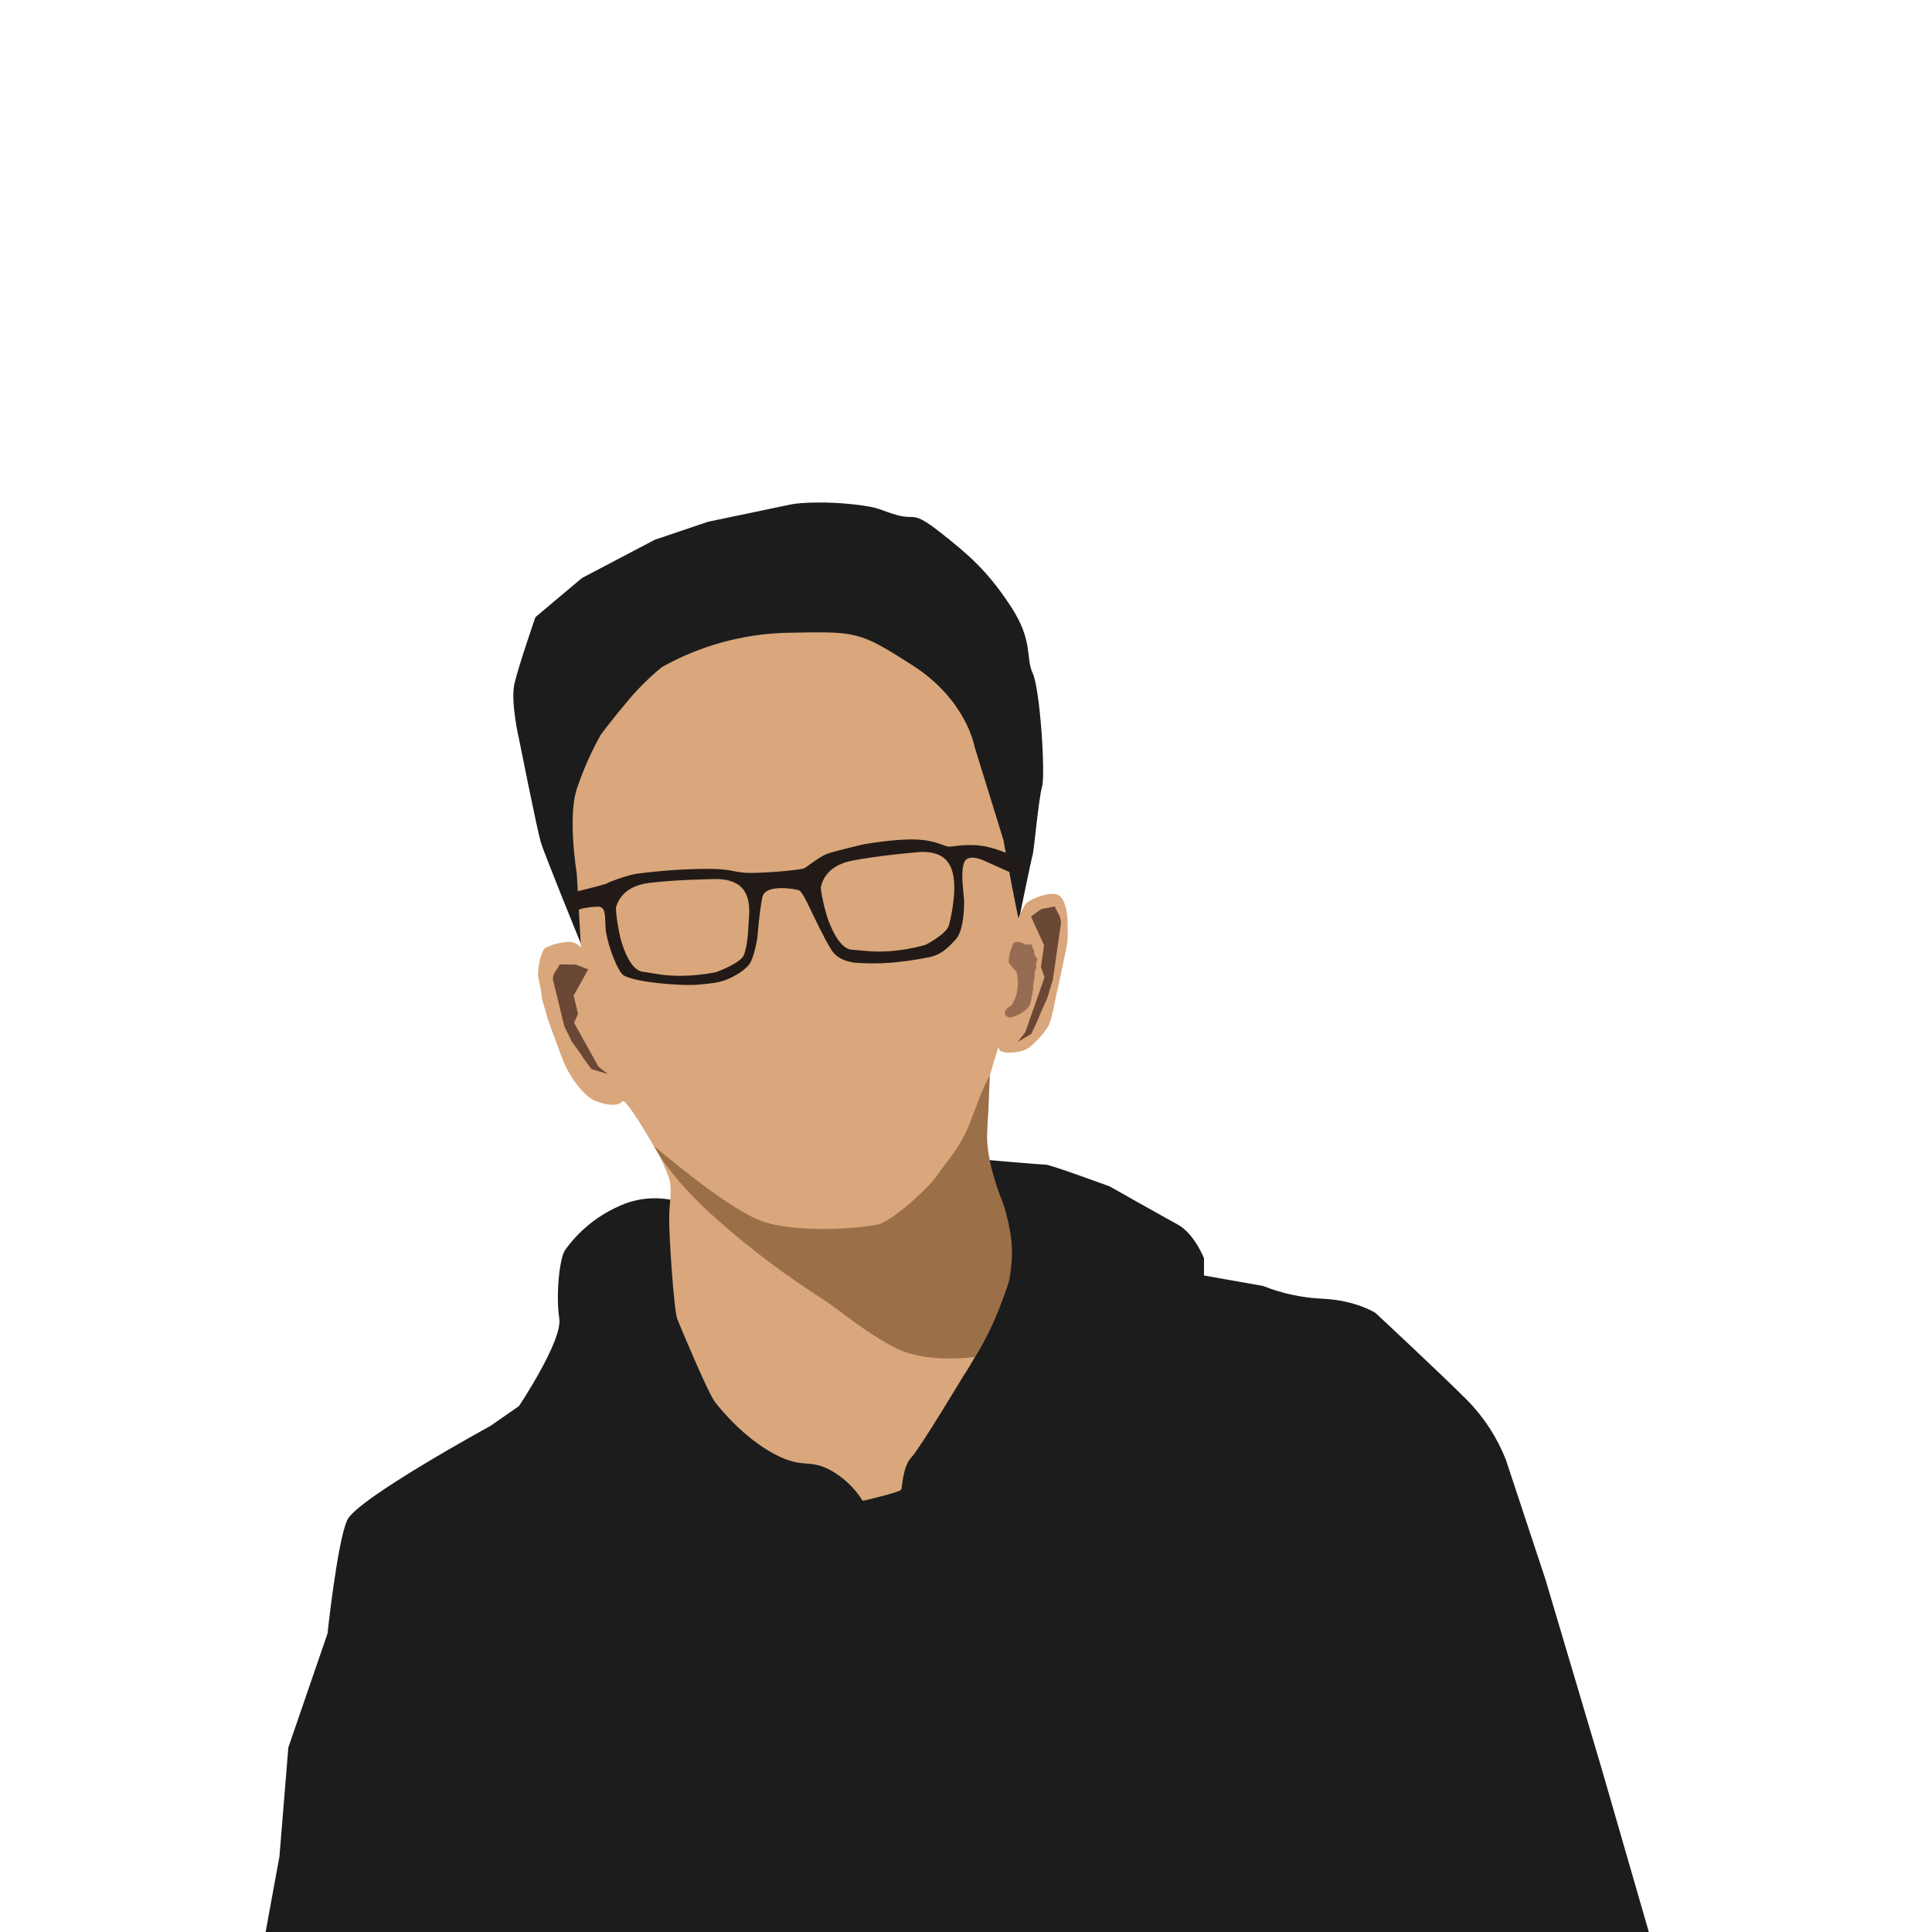
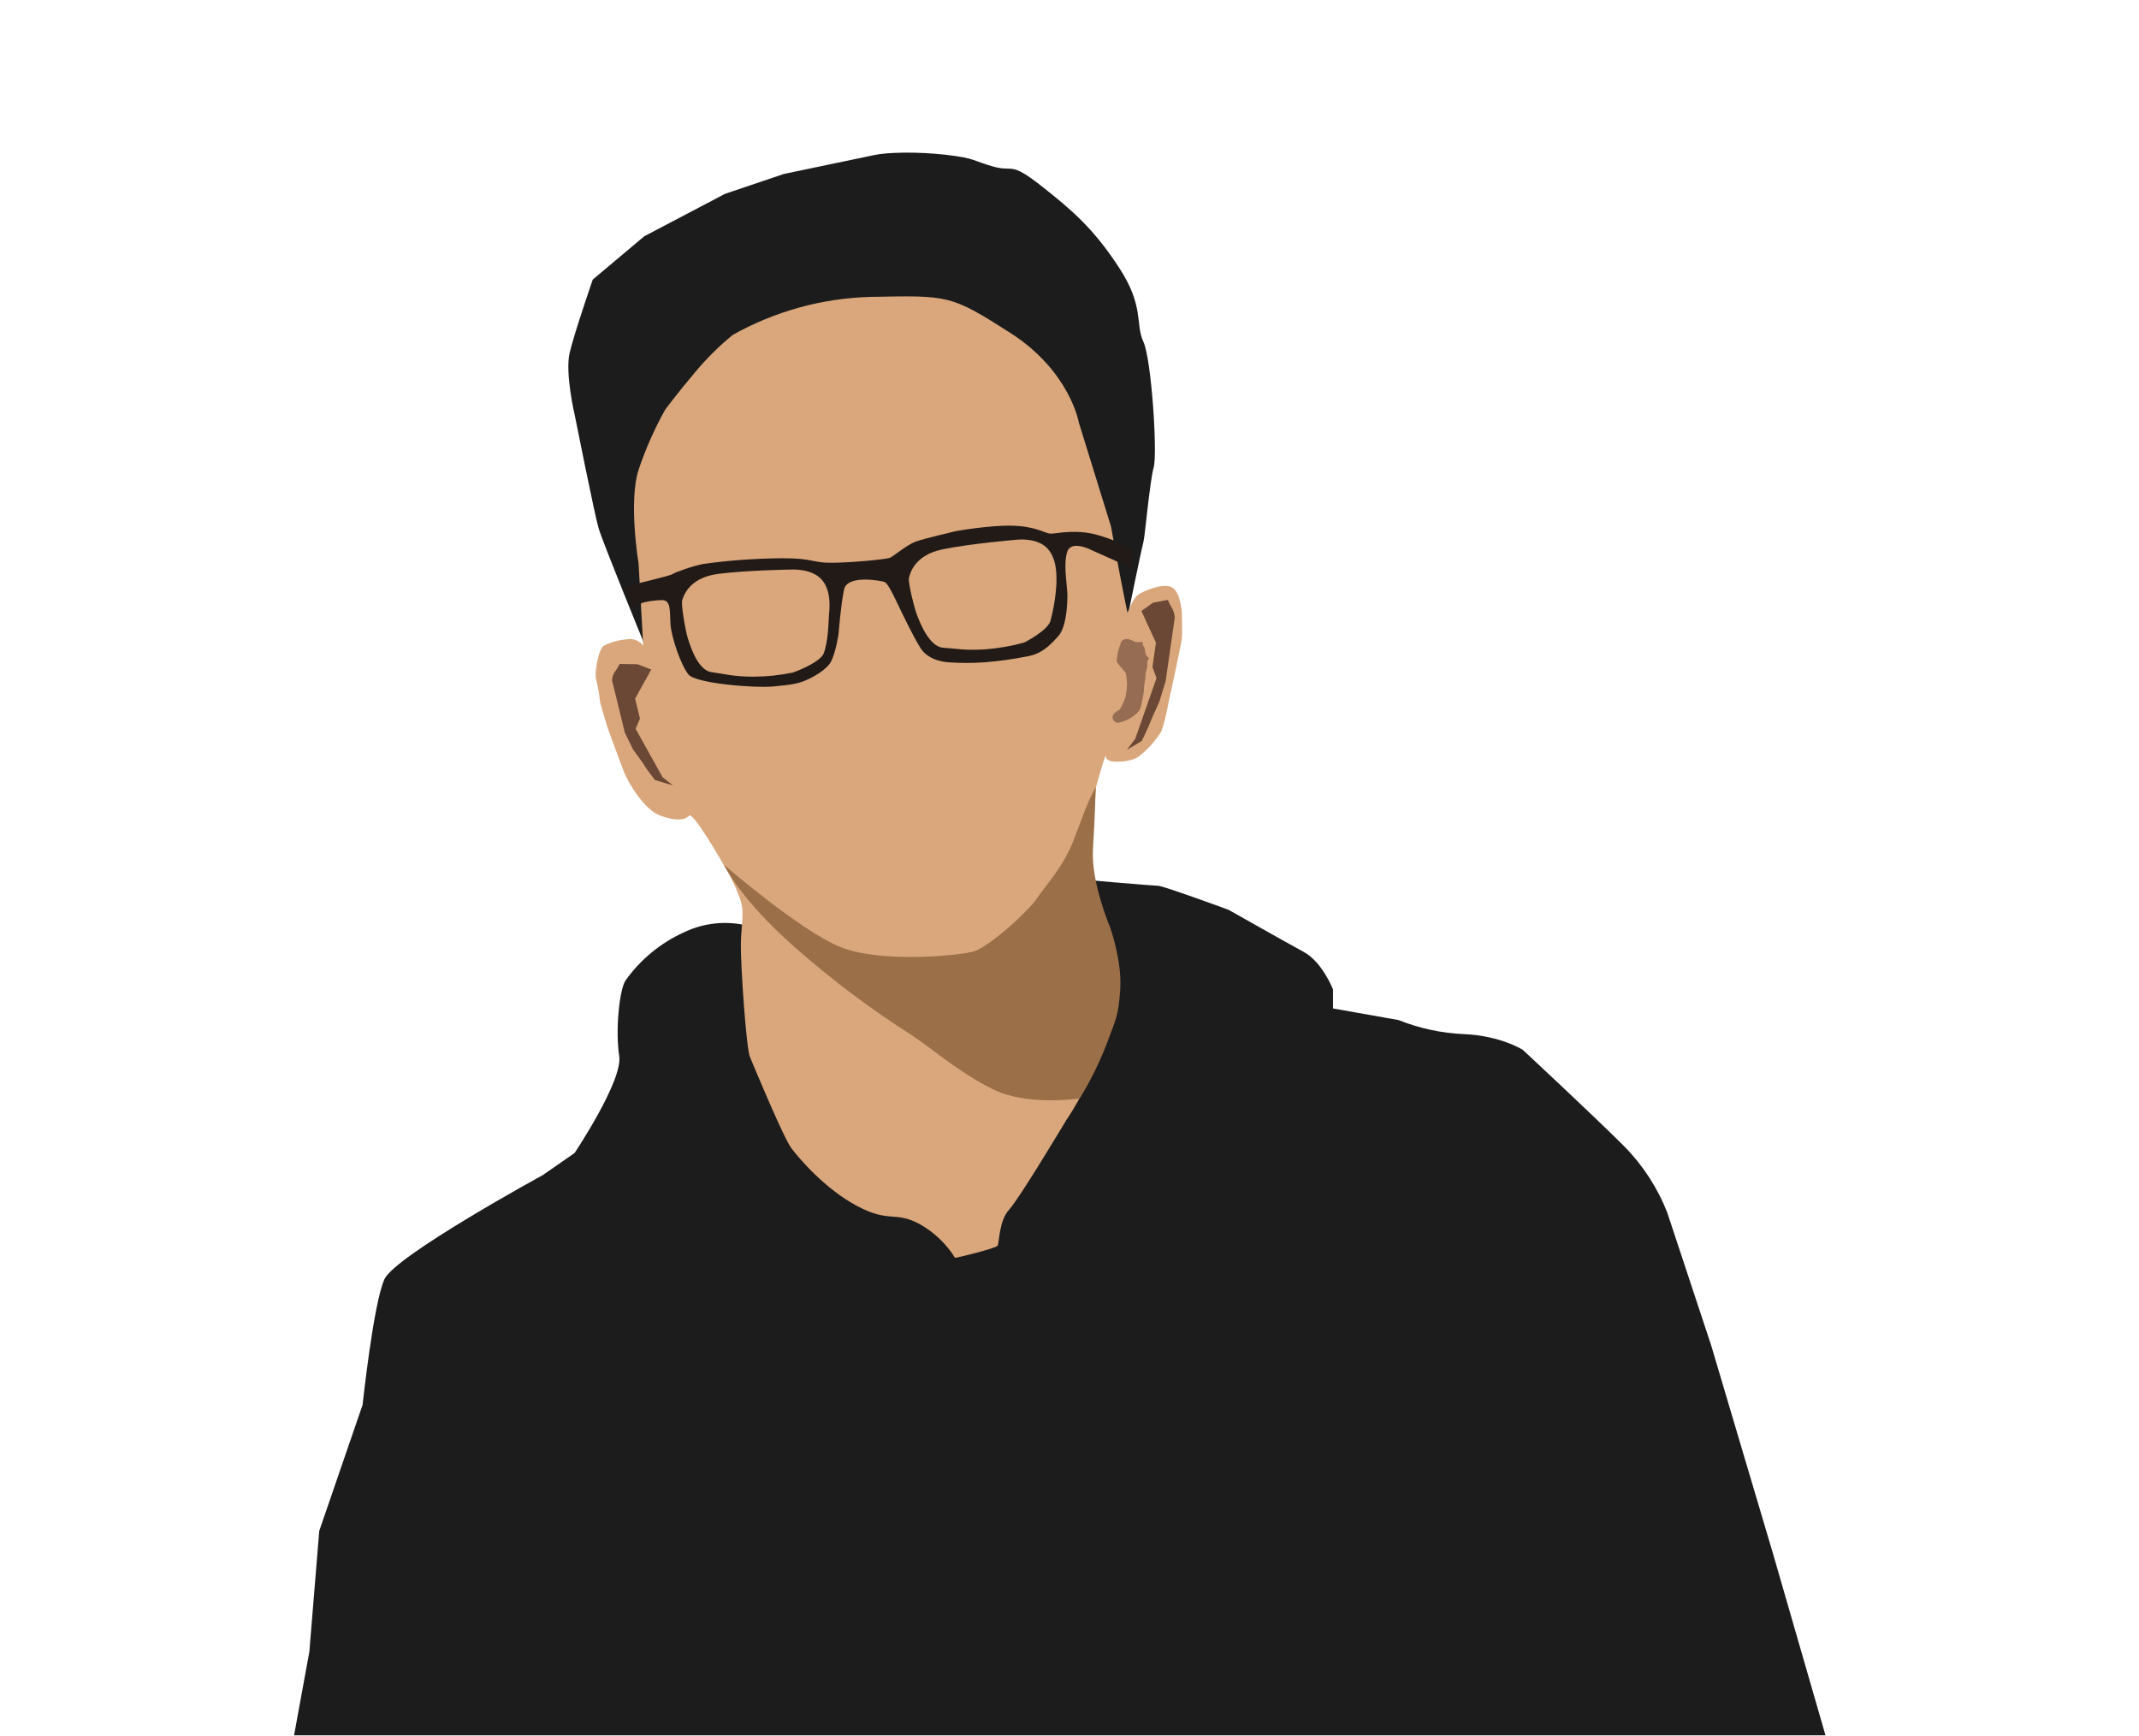
- <svg xmlns="http://www.w3.org/2000/svg" width="710" height="710" viewBox="0 0 710 710">
+ <svg xmlns="http://www.w3.org/2000/svg" width="710" height="576" viewBox="0 0 710 576">
  <defs>
    <clipPath id="clip-path">
+       <rect id="Rectangle_43" data-name="Rectangle 43" width="710" height="710" />
+     </clipPath>
+     <clipPath id="clip-path-2">
      <rect id="Rectangle_38" data-name="Rectangle 38" width="2908" height="1636" transform="translate(-9101 689.701)" />
    </clipPath>
    <clipPath id="clip-bhenchod_1">
-       <rect width="710" height="710" />
+       <rect width="710" height="576" />
    </clipPath>
  </defs>
  <g id="bhenchod_1" data-name="bhenchod – 1" clip-path="url(#clip-bhenchod_1)">
-     <g id="HItharh" transform="translate(7970 -972.701)" clip-path="url(#clip-path)">
-       <path id="Path_717" data-name="Path 717" d="M5333.863,3573.714s19.81-25.13,22.567-36.685a217.806,217.806,0,0,1,9.354-27.236s14.175-21.023,15.281-28.726,4.167-13.121,2.16-24.966-5.476-25.13-5.476-25.13l-11.965-48.012-21.2-73.388-20.5-69.055-14.581-44.088a65.239,65.239,0,0,0-14.307-22.009c-10.179-10.179-33.633-31.984-33.633-31.984s-7.153-4.677-19.539-5.227a66.72,66.72,0,0,1-21.734-4.677l-21.735-3.851v-6.328s-3.577-9.078-9.629-12.38-25.036-14.031-25.036-14.031-21.734-7.979-23.386-7.979-23.139-1.878-23.139-1.878,1.285-16.281,1.655-17.1a67.4,67.4,0,0,1,0-13.835c.487-3.529,1.141-7.751,2.906-10.844,2.141.31,4.819,1.13,6.959.82,3.484-.52,6.512.412,8.891-4.627s6.382-13.157,6.531-19.751.631-16.819.631-16.819l2.963-7.119s-2.881-3.67-4.363-5.744a3.431,3.431,0,0,0-4-1.04l-3.939,2.931-4.965,4.519s4.458-21.842,4.965-23.476,2.133-20.35,3.435-24.907-.708-35.9-3.435-41.757.388-11.711-8.119-24.661-15.512-18.976-25.907-27.136-8.908-4.375-15.785-6.3-5.615-2.71-15.449-3.879-19.939-.825-23.792,0-30.263,6.328-30.263,6.328l-19.539,6.6-26.808,14.085-17.087,14.373s-6.072,17.536-7.672,24.3,1.694,20.741,1.694,20.741,6.54,32.832,7.916,37.51,15.146,38.346,15.146,38.346,2.462,1.168-.305,1.168-10.766-1.168-10.766-1.168a19.864,19.864,0,0,0-2.272,5.534,49.9,49.9,0,0,0,0,10.745c.193,1.83,5.028,11.738,5.028,11.738s2.457,9.8,3.13,12.4,3.452,6.356,4.22,8.855,5.922,1.741,9.679,2.126,6.438,4.246,6.438,4.246l10.816,12.28,6.095,16.194,2.539,9.528a31.433,31.433,0,0,0-21.421,2.12,48.244,48.244,0,0,0-19.373,15.954c-2.121,3.093-3.42,16.932-2.121,25.071s-14.814,32.232-14.814,32.232l-10.549,7.337s-48.92,26.694-52.556,34.552-7.255,41.707-7.255,41.707l-14.388,41.848-3.28,40.1-13.763,75.2s-6.21,43.394,5.461,78.136,41.206,60.831,41.206,60.831,19.156,18.124,26.137,17.307c8.408-.982,45.438-61.946,44.886-63.407-2.455-6.5,2.769-17.931-3.962-25.318-1.27-1.363-14.389-4.43-25.035-3.029-8.375,1.1-15.06,6.968-9.354,3.029l-7.605,52.039s-108.75,27.949-4.474,37.124S5333.863,3573.714,5333.863,3573.714Z" transform="translate(-12726.088 -1687.24)" fill="#1c1c1c" />
-       <path id="Path_721" data-name="Path 721" d="M4958.614,3064.5a61.385,61.385,0,0,1,5.256,10.642c2.13,5.01.749,8.762.624,15.775s1.777,34.677,2.995,37.616,11.17,26.935,13.821,30.407,11.143,13.468,21.818,19.135,12.429,1.6,20.538,5.885a32.521,32.521,0,0,1,11.9,11.27c.264.129,13.6-3.126,14.15-4.008s.439-8.33,3.82-11.965,19.021-29.8,19.021-29.8,7.024-10.123,8.4-17.386-1.283-6.6,2.722-13.113,6.135-10.894,6.135-10.894l-1-10.519a20.663,20.663,0,0,1-5.134-5.573c-2.567-3.882-2.878-29.428-2.878-29.428l1.566-23.6s2.909-10.319,3.19-10.269-.437,1.752,3.258,1.878,6.631-.8,7.976-1.878a32.385,32.385,0,0,0,7.22-8.114c1.828-4.935,2.271-9.684,3.462-14.36,0,0,3.131-14.338,3.382-16.466s0-8.583,0-8.583-.377-7.012-3.382-8.515-9.665,1.39-11.292,2.643-3.357,5.872-3.357,5.872-1.171-5.524-2.542-12.694-2.937-15.983-2.937-15.983l-10.669-34.464s-2.929-17.106-22.789-29.8-20.384-12.419-46.432-11.927a98.891,98.891,0,0,0-45.662,12.616,92.249,92.249,0,0,0-12.209,12.047c-6.349,7.489-10.25,12.825-10.25,12.825a117.231,117.231,0,0,0-8.8,19.913c-3.42,10.6,0,31.111,0,31.111l1.545,27.235a5.544,5.544,0,0,0-5.209-2.12,21.482,21.482,0,0,0-7.814,2.12c-1.954,1.141-3.256,9.606-2.605,11.234a53.133,53.133,0,0,1,1.314,7.64s2.366,8.105,2.366,8.105,4.385,12.018,5.685,15.272,6.6,12.288,11.946,14.2,8.238,1.464,9.541,0S4958.614,3064.5,4958.614,3064.5Z" transform="translate(-12688.574 -1671.033)" fill="#d9a77b" />
-       <path id="Path_722" data-name="Path 722" d="M4944.441,3009.53s5.12,11.111,23.359,27.2a311.725,311.725,0,0,0,38.983,29.328c7.512,5.007,15.379,12.161,26.825,17.882s28.851,3.086,28.851,3.086a110.476,110.476,0,0,0,8.833-17.778c3.368-9.1,4.042-9.506,4.639-18.628s-3.305-20.251-3.305-20.251-6.469-15.1-5.754-26.186.89-20.545.89-20.545c-2.958,5.675-3.873,8.686-7.329,17.685s-9.537,15.253-12.147,19.268-16.1,16.488-21.516,17.778-30.57,3.726-43.8-1.638S4944.441,3009.53,4944.441,3009.53Z" transform="translate(-12674.081 -1615.7)" fill="#9b6f48" />
-       <path id="Path_723" data-name="Path 723" d="M5090.843,2940.338l-12.931-5.778s-6.891-3.68-8.266.445c-1.262,3.787-.241,9.5,0,13.34.064-.174.407,10.906-2.959,14.654s-5.827,5.953-10.506,6.777a123.449,123.449,0,0,1-13.871,1.925,87.656,87.656,0,0,1-12.265,0s-6.328-.274-9.08-4.677-5.773-10.889-8.514-16.547-3.324-5.326-3.691-5.5-12.108-2.633-13.207,2.592-1.825,14.772-1.825,14.772-.858,5.725-2.374,8.889-6.848,5.719-7.948,6.218c-3.03,1.375-5.088,1.7-11.3,2.278s-25.726-.959-28.2-3.985-5.7-12.359-5.971-16.76.21-7.92-2.816-7.92a30.461,30.461,0,0,0-6.337.828l-3.51,1.833-2.8-7.063s15.653-3.72,16.155-4.219,7.162-2.869,10.387-3.419a206.184,206.184,0,0,1,25.964-1.852c10.688-.033,9.822,1.608,16.921,1.5s17.854-1.149,18.991-1.7,5.585-4.249,8.32-5.275,13.4-3.506,13.4-3.506,10.98-2.021,18.815-1.818,10.769,2.506,12.522,2.63,7.013-1.386,13.962,0a50.36,50.36,0,0,1,13.838,5.544Z" transform="translate(-12685.384 -1645.17)" fill="#221a17" />
-       <path id="Path_724" data-name="Path 724" d="M4935.294,2946.08c-.487,1.407,1.1,10.273,1.8,12.51s3.227,10.8,7.881,11.438,7.154,1.479,13.91,1.518a67.338,67.338,0,0,0,13.114-1.363s8.73-3.087,10.211-6.261c1.59-4.1,1.636-10.72,1.783-12.59s.984-8.244-2.412-12.025-10.064-3.32-10.064-3.32-14.834.192-24.371,1.445S4935.781,2944.672,4935.294,2946.08Z" transform="translate(-12678.836 -1640.227)" fill="#d9a77b" />
-       <path id="Path_724-2" data-name="Path 724" d="M.091,10.11c-.488,1.407,1.1,10.274,1.8,12.51s3.227,10.8,7.881,11.438,7.154,1.479,13.91,1.518a67.328,67.328,0,0,0,13.114-1.363s7.588-3.181,9.069-6.355a60.135,60.135,0,0,0,2.924-12.5c.147-1.869.984-8.244-2.412-12.025S36.309.018,36.309.018,21.475.21,11.939,1.463.579,8.7.091,10.11Z" transform="matrix(0.998, -0.07, 0.07, 0.998, -7669.087, 1288.407)" fill="#d9a77b" />
-       <path id="Path_363" data-name="Path 363" d="M1.711,7.538l4.347,7.053-.071,3.444-.1,4.674,1.78,3.538L3.126,47.1.8,51.065,5.366,47.54s1.969-5.89,1.986-6.32,2.175-7.185,2.175-7.185L10.8,26.866l.133-6.331.124-6.033.124-5.94.059-2.928A7.573,7.573,0,0,0,10.183,2.9,27.263,27.263,0,0,1,8.217,0L3.437,1.555,0,4.716Z" transform="translate(-7590.537 1304.818) rotate(7)" fill="rgba(61,31,23,0.7)" />
-       <path id="Path_726" data-name="Path 726" d="M11.411,6.361l-5.2,5.952.085,2.906.117,3.938-2.12,2.985L9.714,39.749l2.791,3.344L7.037,40.118S4.671,35.147,4.66,34.784s-2.6-6.058-2.6-6.058L.53,22.67.371,17.328l-.148-5.09L.071,7.226,0,4.756a5.386,5.386,0,0,1,1.274-2.31A24.439,24.439,0,0,0,3.623,0L9.346,1.313,13.462,3.98Z" transform="translate(-7767.834 1327.842) rotate(-12.007)" fill="rgba(61,31,23,0.7)" />
-       <path id="Path_364" data-name="Path 364" d="M1.135.58A2.847,2.847,0,0,1,2.725,0,8.37,8.37,0,0,1,5.1.58c.724.407,2.685-.51,2.788,0a1.764,1.764,0,0,0,.741,1.54c-.033-.065.526,1.728.615,1.969.521,1.327,1.7.9,1.081,2.017-.342.618,0,1.436,0,2.644,0,.529-.388,1.459-.248,1.969a28.389,28.389,0,0,1,0,4.185,19.764,19.764,0,0,1,0,4.286c-.206,1.327.2,3.367-1.448,5.1a12.161,12.161,0,0,1-4.241,3.164c-1.136.409-1.557.857-2.388.38a1.764,1.764,0,0,1-.942-2.287,4.6,4.6,0,0,1,1.883-1.869,19.208,19.208,0,0,0,1.448-4.491,29.447,29.447,0,0,0,0-4.286c-.3-.828-.4-3.482-1.44-4.2a26.065,26.065,0,0,1-2.9-2.755,21.722,21.722,0,0,1,0-3.084A15.942,15.942,0,0,1,.571,2.12,2.575,2.575,0,0,1,1.135.58Z" transform="translate(-7598.428 1318.465) rotate(7)" fill="rgba(90,57,45,0.52)" />
+     <g id="bhenchod_1-2" data-name="bhenchod – 1" transform="translate(0 -134)" clip-path="url(#clip-path)">
+       <g id="HItharh" transform="translate(7970 -972.701)" clip-path="url(#clip-path-2)">
+         <path id="Path_717" data-name="Path 717" d="M5333.86,3573.71s19.81-25.13,22.567-36.685a217.826,217.826,0,0,1,9.354-27.236s14.174-21.023,15.28-28.726,4.167-13.121,2.16-24.966-5.476-25.13-5.476-25.13l-11.965-48.012-21.2-73.388-20.5-69.055-14.581-44.088a65.221,65.221,0,0,0-14.307-22.009c-10.179-10.179-33.633-31.984-33.633-31.984s-7.153-4.677-19.539-5.227a66.722,66.722,0,0,1-21.734-4.677l-21.734-3.851v-6.328s-3.577-9.078-9.629-12.38-25.036-14.031-25.036-14.031-21.734-7.979-23.386-7.979-23.139-1.878-23.139-1.878,1.285-16.281,1.655-17.1a67.393,67.393,0,0,1,0-13.835c.487-3.529,1.141-7.751,2.906-10.844,2.141.31,4.819,1.13,6.959.82,3.484-.52,6.512.412,8.891-4.627s6.382-13.157,6.531-19.751.631-16.819.631-16.819l2.963-7.119s-2.881-3.67-4.363-5.744a3.432,3.432,0,0,0-4-1.04l-3.939,2.931-4.965,4.519s4.458-21.842,4.965-23.476,2.133-20.35,3.435-24.907-.708-35.9-3.435-41.757.388-11.711-8.119-24.661-15.512-18.976-25.907-27.136-8.908-4.375-15.785-6.3-5.615-2.71-15.449-3.879-19.939-.825-23.792,0-30.263,6.328-30.263,6.328l-19.539,6.6-26.808,14.085-17.087,14.373s-6.072,17.536-7.672,24.3,1.694,20.741,1.694,20.741,6.54,32.832,7.916,37.51,15.146,38.346,15.146,38.346,2.462,1.168-.305,1.168-10.766-1.168-10.766-1.168a19.872,19.872,0,0,0-2.271,5.534,49.9,49.9,0,0,0,0,10.745c.193,1.83,5.028,11.738,5.028,11.738s2.457,9.8,3.13,12.4,3.452,6.356,4.22,8.855,5.922,1.741,9.679,2.126,6.438,4.246,6.438,4.246l10.816,12.28,6.1,16.194,2.539,9.528a31.434,31.434,0,0,0-21.421,2.121,48.245,48.245,0,0,0-19.373,15.954c-2.121,3.093-3.42,16.932-2.121,25.071s-14.814,32.232-14.814,32.232L4936.253,3184s-48.92,26.694-52.556,34.552-7.255,41.707-7.255,41.707l-14.388,41.848-3.28,40.1-13.763,75.2s-6.21,43.394,5.461,78.136,41.206,60.831,41.206,60.831,19.156,18.124,26.137,17.307c8.408-.982,45.438-61.946,44.886-63.407-2.455-6.5,2.769-17.931-3.962-25.318-1.27-1.363-14.389-4.43-25.035-3.029-8.375,1.1-15.06,6.968-9.354,3.029l-7.6,52.039s-108.75,27.949-4.474,37.124S5333.86,3573.71,5333.86,3573.71Z" transform="translate(-12726.088 -1687.24)" fill="#1c1c1c" />
+         <path id="Path_721" data-name="Path 721" d="M4958.61,3064.5a61.387,61.387,0,0,1,5.256,10.642c2.129,5.01.749,8.762.624,15.775s1.777,34.677,3,37.616,11.17,26.935,13.821,30.407,11.143,13.468,21.818,19.135,12.429,1.6,20.538,5.885a32.522,32.522,0,0,1,11.9,11.27c.264.129,13.6-3.126,14.15-4.008s.439-8.33,3.82-11.965,19.021-29.8,19.021-29.8,7.024-10.123,8.4-17.386-1.283-6.6,2.722-13.113,6.135-10.894,6.135-10.894l-1-10.519a20.667,20.667,0,0,1-5.133-5.573c-2.567-3.882-2.878-29.428-2.878-29.428l1.566-23.6s2.909-10.319,3.19-10.269-.437,1.752,3.258,1.878,6.631-.8,7.976-1.878a32.379,32.379,0,0,0,7.22-8.114c1.828-4.935,2.271-9.684,3.462-14.36,0,0,3.131-14.338,3.382-16.466s0-8.583,0-8.583-.377-7.012-3.382-8.515-9.665,1.39-11.292,2.643-3.357,5.872-3.357,5.872-1.171-5.524-2.542-12.694-2.937-15.983-2.937-15.983l-10.669-34.464s-2.929-17.106-22.789-29.8-20.384-12.419-46.432-11.927a98.889,98.889,0,0,0-45.662,12.616,92.249,92.249,0,0,0-12.209,12.047c-6.349,7.489-10.25,12.825-10.25,12.825a117.229,117.229,0,0,0-8.8,19.913c-3.42,10.6,0,31.111,0,31.111l1.545,27.235a5.544,5.544,0,0,0-5.209-2.12,21.479,21.479,0,0,0-7.814,2.12c-1.954,1.141-3.255,9.606-2.6,11.234a53.13,53.13,0,0,1,1.314,7.64l2.366,8.1s4.385,12.018,5.685,15.272,6.6,12.288,11.946,14.2,8.238,1.464,9.541,0S4958.61,3064.5,4958.61,3064.5Z" transform="translate(-12688.574 -1671.033)" fill="#d9a77b" />
+         <path id="Path_722" data-name="Path 722" d="M4944.44,3009.53s5.12,11.111,23.359,27.2a311.711,311.711,0,0,0,38.983,29.328c7.512,5.007,15.378,12.161,26.825,17.882s28.851,3.086,28.851,3.086a110.49,110.49,0,0,0,8.833-17.778c3.368-9.1,4.042-9.506,4.639-18.628s-3.305-20.251-3.305-20.251-6.469-15.1-5.754-26.186.89-20.545.89-20.545c-2.958,5.675-3.873,8.686-7.329,17.685s-9.537,15.253-12.147,19.268-16.1,16.488-21.516,17.778-30.57,3.726-43.8-1.638S4944.44,3009.53,4944.44,3009.53Z" transform="translate(-12674.081 -1615.7)" fill="#9b6f48" />
+         <path id="Path_723" data-name="Path 723" d="M5090.84,2940.34l-12.931-5.778s-6.891-3.68-8.266.445c-1.262,3.787-.241,9.5,0,13.34.064-.174.407,10.906-2.959,14.654s-5.827,5.953-10.506,6.777a123.444,123.444,0,0,1-13.871,1.925,87.657,87.657,0,0,1-12.265,0s-6.328-.274-9.08-4.677-5.773-10.889-8.514-16.547-3.324-5.326-3.691-5.5-12.108-2.633-13.207,2.592-1.825,14.772-1.825,14.772-.858,5.725-2.374,8.889-6.848,5.719-7.948,6.218c-3.03,1.375-5.088,1.7-11.3,2.278s-25.726-.959-28.2-3.985-5.7-12.359-5.971-16.76.21-7.92-2.816-7.92a30.46,30.46,0,0,0-6.336.828l-3.51,1.833-2.8-7.063s15.653-3.72,16.155-4.219,7.162-2.869,10.387-3.419a206.187,206.187,0,0,1,25.964-1.852c10.688-.033,9.821,1.608,16.92,1.5s17.854-1.149,18.991-1.7,5.585-4.249,8.32-5.275,13.4-3.506,13.4-3.506,10.98-2.021,18.815-1.818,10.769,2.506,12.522,2.63,7.013-1.386,13.962,0a50.366,50.366,0,0,1,13.838,5.544Z" transform="translate(-12685.384 -1645.17)" fill="#221a17" />
+         <path id="Path_724" data-name="Path 724" d="M4935.29,2946.08c-.487,1.407,1.1,10.273,1.8,12.51s3.227,10.8,7.881,11.438,7.154,1.479,13.91,1.518a67.342,67.342,0,0,0,13.114-1.363s8.73-3.087,10.211-6.261c1.59-4.1,1.636-10.72,1.783-12.59s.984-8.244-2.412-12.025-10.064-3.32-10.064-3.32-14.834.192-24.371,1.445S4935.78,2944.67,4935.29,2946.08Z" transform="translate(-12678.836 -1640.227)" fill="#d9a77b" />
+         <path id="Path_724-2" data-name="Path 724" d="M.091,10.11c-.488,1.407,1.1,10.274,1.8,12.51s3.227,10.8,7.881,11.438,7.154,1.479,13.91,1.518A67.328,67.328,0,0,0,36.8,34.213s7.588-3.181,9.069-6.355a60.135,60.135,0,0,0,2.924-12.5c.147-1.869.984-8.244-2.412-12.025S36.309.018,36.309.018,21.475.21,11.939,1.463.579,8.7.091,10.11Z" transform="translate(-7669.087 1288.407) rotate(-4.012)" fill="#d9a77b" />
+         <path id="Path_363" data-name="Path 363" d="M1.711,7.538l4.347,7.053-.071,3.444-.1,4.674,1.78,3.538L3.126,47.1.8,51.065,5.366,47.54s1.969-5.89,1.986-6.32,2.175-7.185,2.175-7.185L10.8,26.866l.133-6.331.124-6.033.124-5.94.059-2.928A7.573,7.573,0,0,0,10.183,2.9,27.263,27.263,0,0,1,8.217,0L3.437,1.555,0,4.716Z" transform="translate(-7590.537 1304.818) rotate(7)" fill="rgba(61,31,23,0.7)" />
+         <path id="Path_726" data-name="Path 726" d="M11.411,6.361l-5.2,5.952L6.3,15.219l.117,3.938-2.12,2.985L9.714,39.749,12.5,43.093,7.037,40.118S4.671,35.147,4.66,34.784s-2.6-6.058-2.6-6.058L.53,22.67.371,17.328l-.148-5.09L.071,7.226,0,4.756a5.386,5.386,0,0,1,1.274-2.31A24.439,24.439,0,0,0,3.623,0L9.346,1.313,13.462,3.98Z" transform="translate(-7767.834 1327.842) rotate(-12.007)" fill="rgba(61,31,23,0.7)" />
+         <path id="Path_364" data-name="Path 364" d="M1.135.58A2.847,2.847,0,0,1,2.725,0,8.37,8.37,0,0,1,5.1.58c.724.407,2.685-.51,2.788,0a1.764,1.764,0,0,0,.741,1.54c-.033-.065.526,1.728.615,1.969.521,1.327,1.7.9,1.081,2.017-.342.618,0,1.436,0,2.644,0,.529-.388,1.459-.248,1.969a28.389,28.389,0,0,1,0,4.185,19.764,19.764,0,0,1,0,4.286c-.206,1.327.2,3.367-1.448,5.1a12.161,12.161,0,0,1-4.241,3.164c-1.136.409-1.557.857-2.388.38a1.764,1.764,0,0,1-.942-2.287,4.6,4.6,0,0,1,1.883-1.869,19.208,19.208,0,0,0,1.448-4.491,29.448,29.448,0,0,0,0-4.286c-.3-.828-.4-3.482-1.44-4.2a26.065,26.065,0,0,1-2.9-2.755,21.722,21.722,0,0,1,0-3.084A15.942,15.942,0,0,1,.571,2.12,2.575,2.575,0,0,1,1.135.58Z" transform="translate(-7598.428 1318.465) rotate(7)" fill="rgba(90,57,45,0.52)" />
+       </g>
    </g>
  </g>
</svg>
